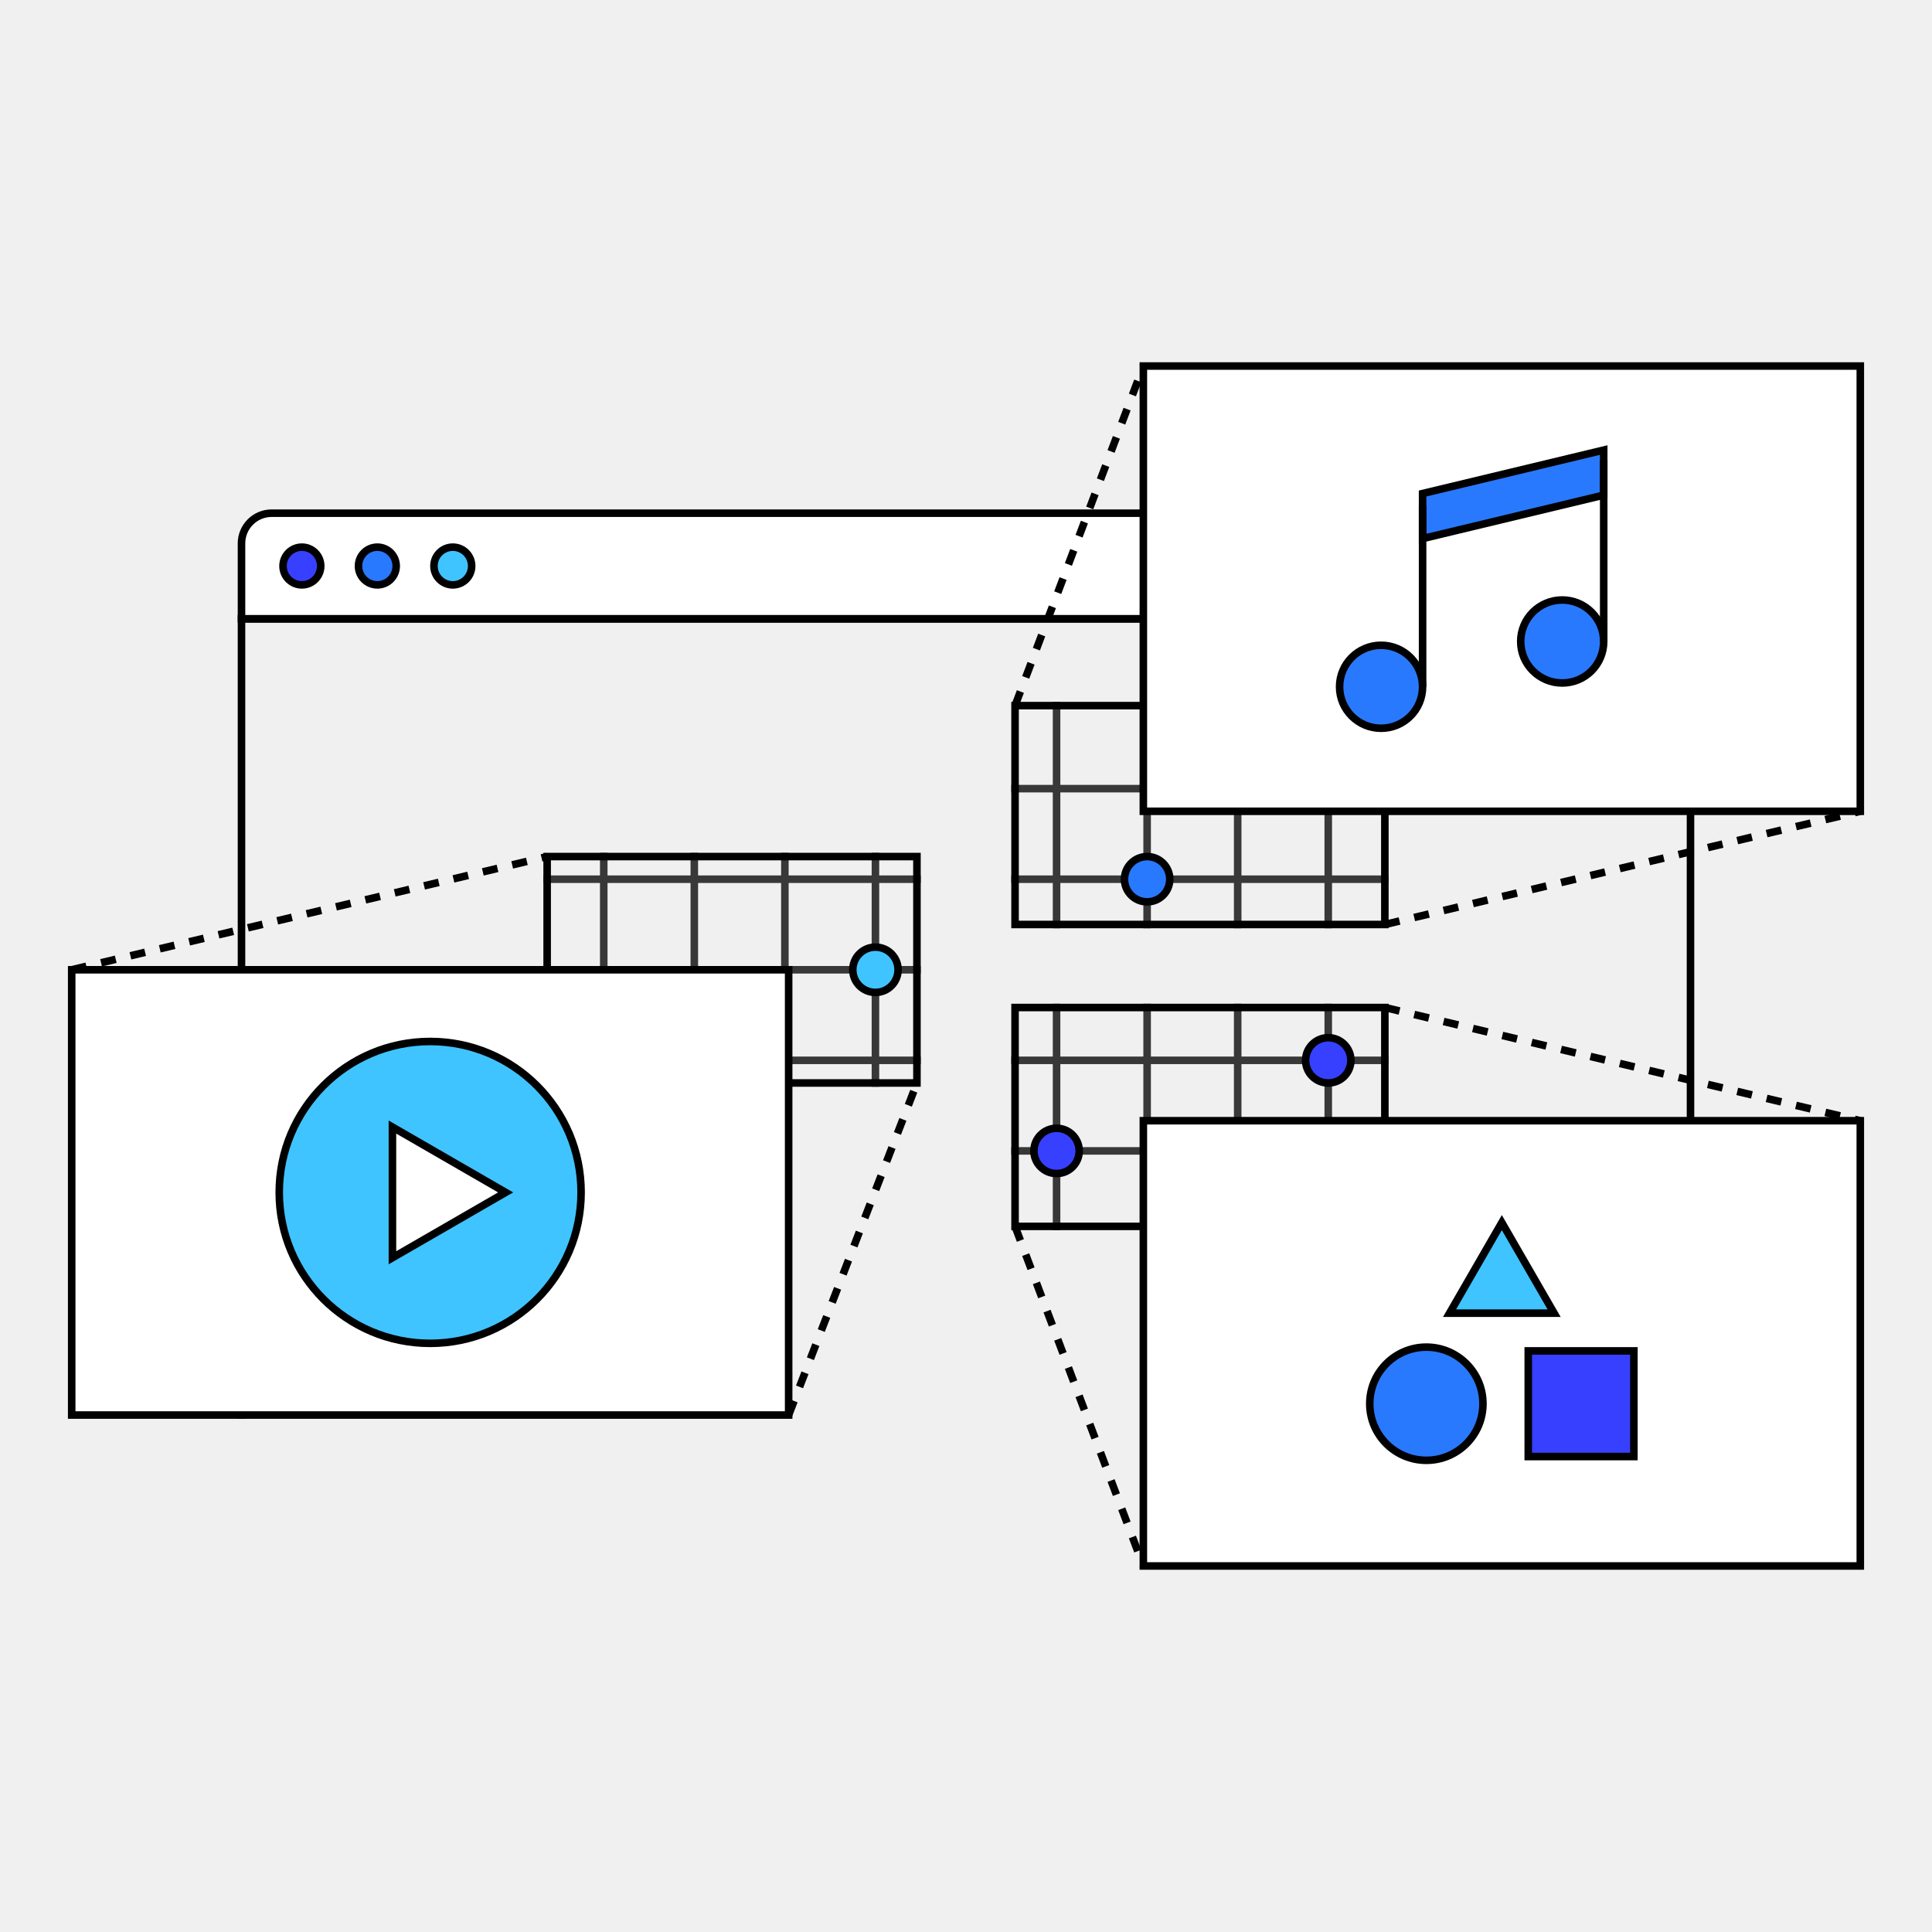
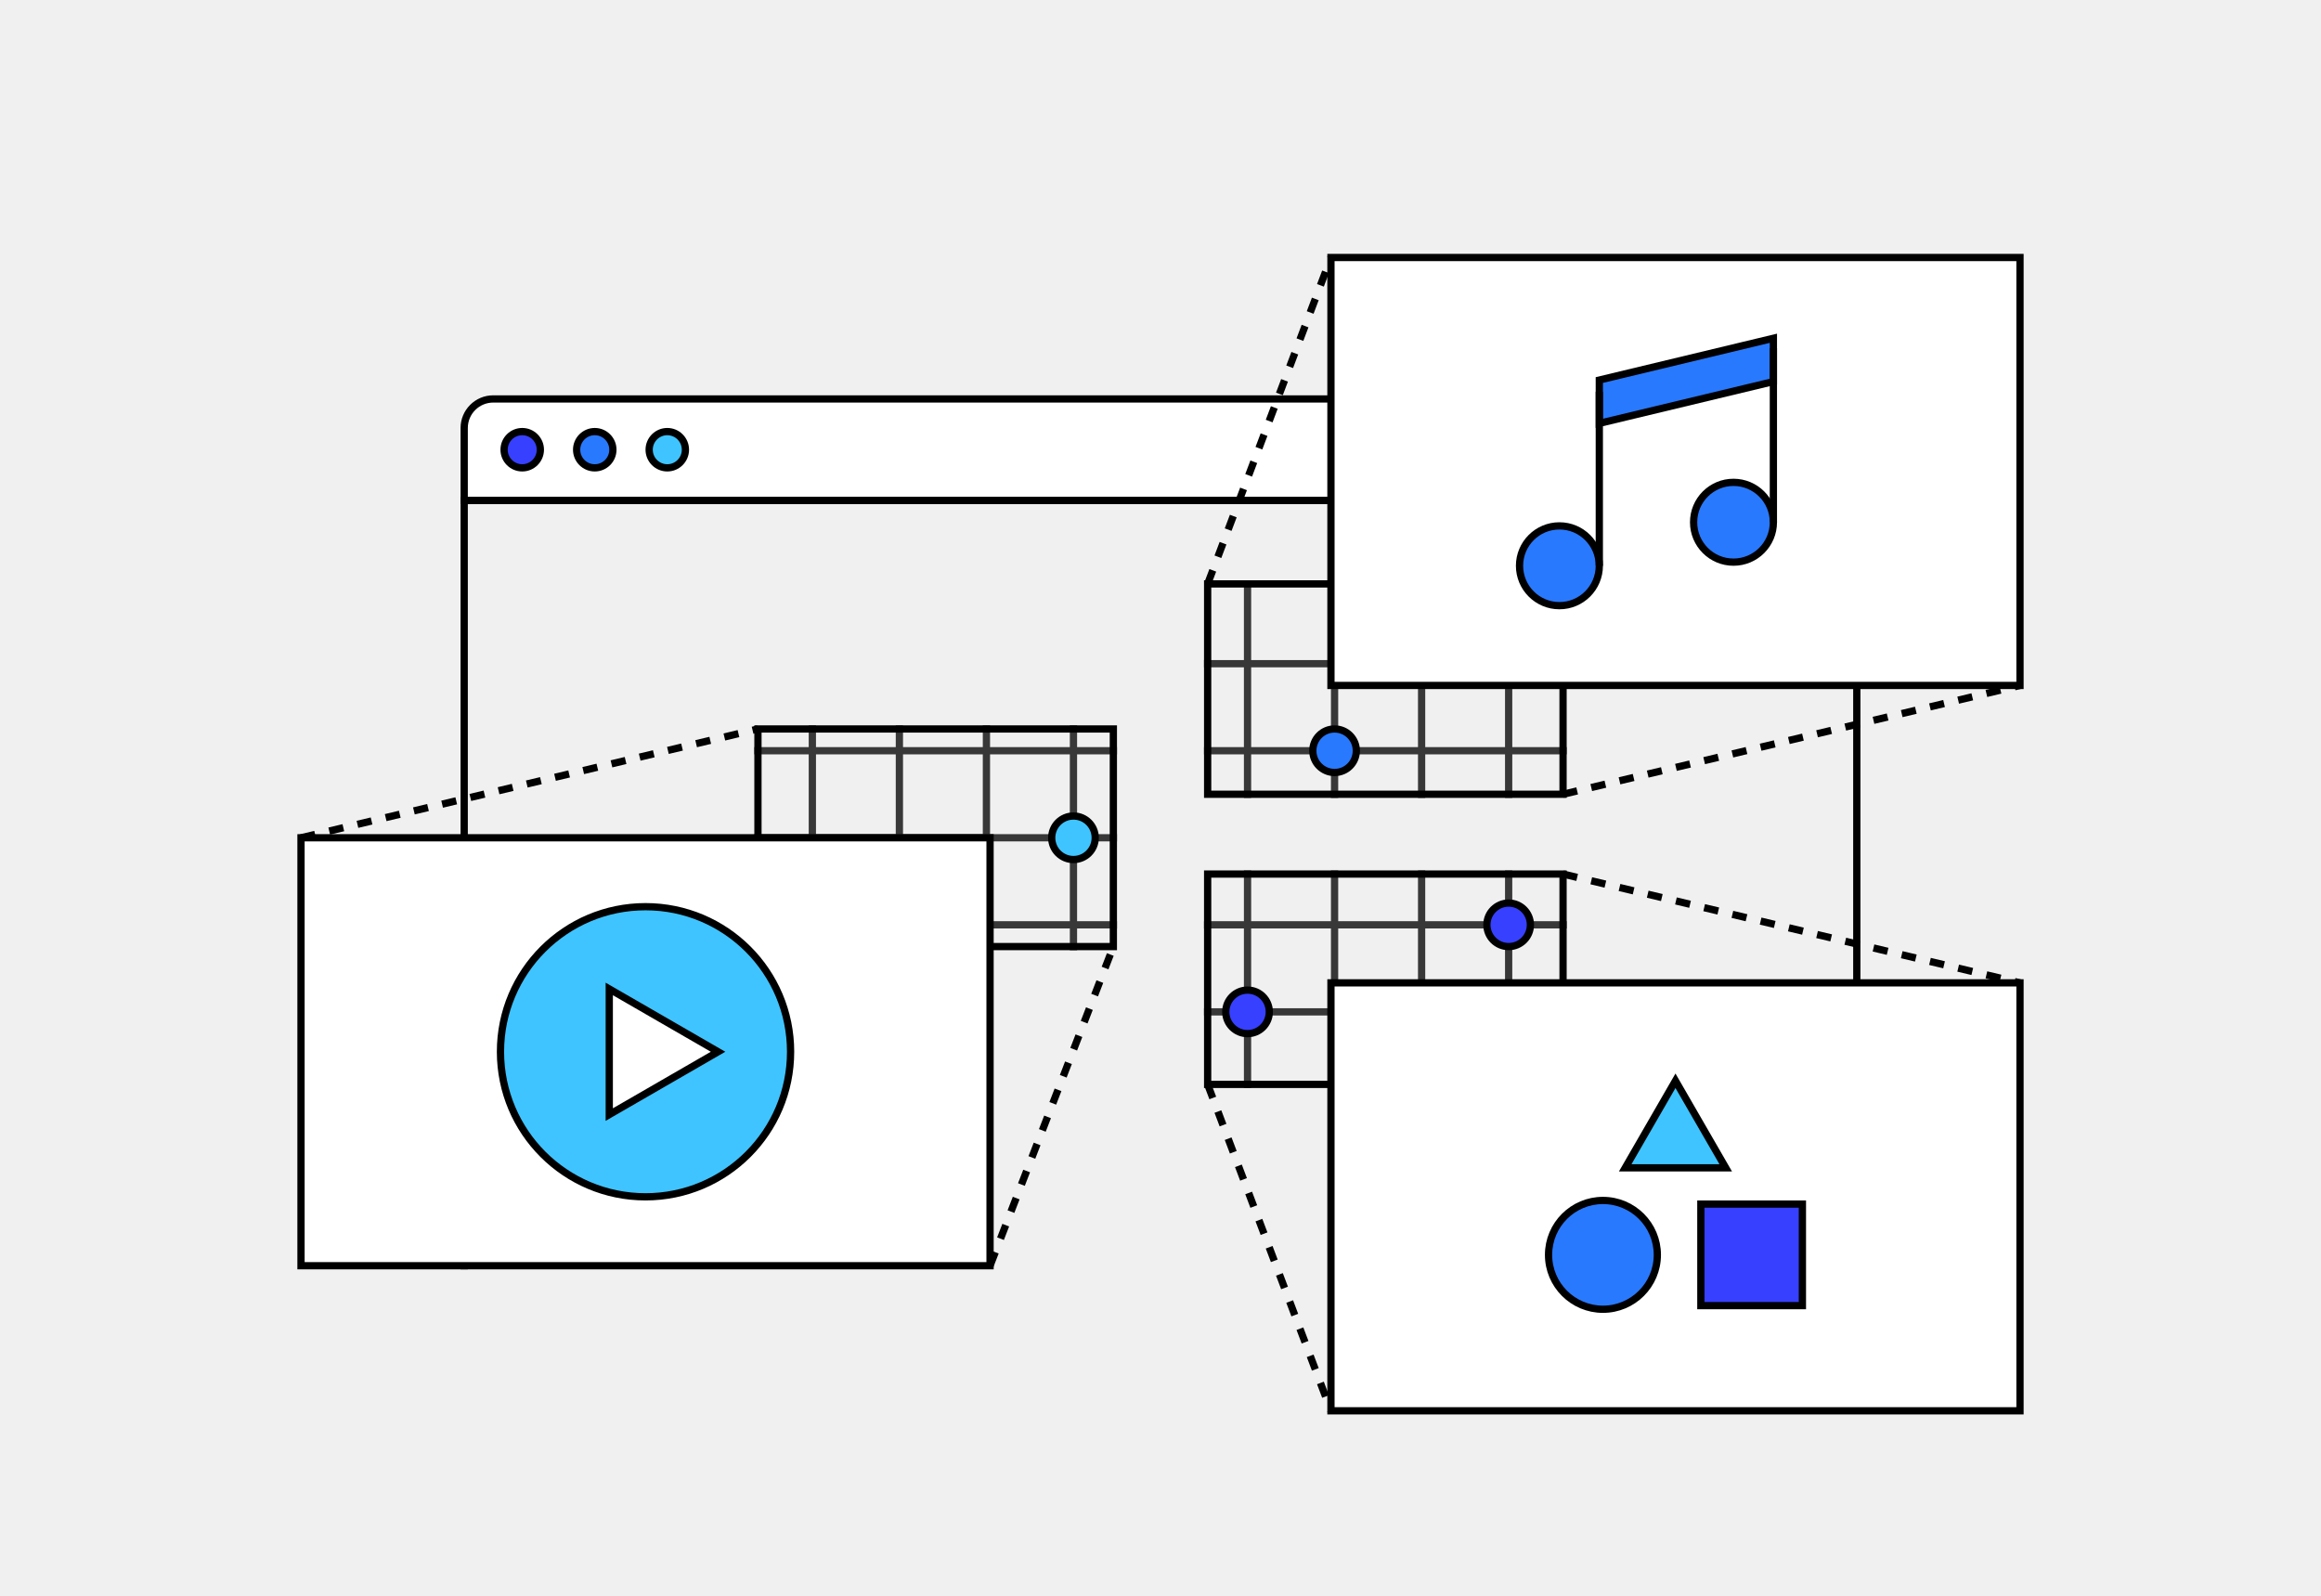
- <svg xmlns="http://www.w3.org/2000/svg" width="256" height="256" fill="none">
+ <svg xmlns="http://www.w3.org/2000/svg" width="320" height="220" fill="none" viewBox="-32 13 320 220">
  <path fill-rule="evenodd" clip-rule="evenodd" d="M32 72a4 4 0 014-4h184a4 4 0 014 4v10H32V72z" fill="#fff" stroke="#000" />
  <circle cx="40" cy="75" r="2.5" fill="#3740FF" stroke="#000" />
  <circle cx="50" cy="75" r="2.5" fill="#2979FF" stroke="#000" />
  <circle cx="60" cy="75" r="2.5" fill="#3FC4FF" stroke="#000" />
  <path d="M224 188V82H32v106" stroke="#000" />
  <mask id="a" fill="#fff">
    <path fill-rule="evenodd" clip-rule="evenodd" d="M134 93h50v30h-50V93zm-62 20h50v31H72v-31zm112 20h-50v30h50v-30z" />
  </mask>
  <path d="M184 93h1v-1h-1v1zm-50 0v-1h-1v1h1zm50 30v1h1v-1h-1zm-50 0h-1v1h1v-1zm-12-10h1v-1h-1v1zm-50 0v-1h-1v1h1zm50 31v1h1v-1h-1zm-50 0h-1v1h1v-1zm62-11v-1h-1v1h1zm50 0h1v-1h-1v1zm-50 30h-1v1h1v-1zm50 0v1h1v-1h-1zm0-71h-50v2h50v-2zm1 31V93h-2v30h2zm-51 1h50v-2h-50v2zm-1-31v30h2V93h-2zm-11 19H72v2h50v-2zm1 32v-31h-2v31h2zm-51 1h50v-2H72v2zm-1-32v31h2v-31h-2zm63 21h50v-2h-50v2zm1 29v-30h-2v30h2zm49-1h-50v2h50v-2zm-1-29v30h2v-30h-2z" fill="#000" mask="url(#a)" />
  <mask id="b" maskUnits="userSpaceOnUse" x="72" y="93" width="112" height="70">
    <path fill-rule="evenodd" clip-rule="evenodd" d="M134 93h50v30h-50V93zm-62 20h50v31H72v-31zm112 20h-50v30h50v-30z" fill="#C4C4C4" />
  </mask>
  <g mask="url(#b)" stroke="#000">
    <path d="M80 87.5V168M92 87.5V168M104 87.5V168M116 87.5V168M128 87.5V168M140 87.5V168M152 87.5V168M164 87.5V168M176 87.5V168M68 104.5h120.5M68 116.5h120.5M68 128.5h120.5M68 140.5h120.5M68 152.5h120.5" />
  </g>
  <path d="M9.5 128.5l63-15M134.5 93.5l17-45m32 74l63-15m-142 80l17-44m13 19l17 45M183.5 133.5l63 15" stroke="#000" stroke-dasharray="2 2" />
  <circle cx="116" cy="128.5" r="3" fill="#3FC4FF" stroke="#000" />
  <circle cx="152" cy="116.5" r="3" fill="#2979FF" stroke="#000" />
  <circle cx="140" cy="152.5" r="3" fill="#3740FF" stroke="#000" />
  <circle cx="176" cy="140.5" r="3" fill="#3740FF" stroke="#000" />
  <path fill="#fff" stroke="#000" d="M9.5 128.5h95v59h-95z" />
  <path fill-rule="evenodd" clip-rule="evenodd" d="M57 178c11.046 0 20-8.954 20-20s-8.954-20-20-20-20 8.954-20 20 8.954 20 20 20zm-5-11.34L67 158l-15-8.66v17.32z" fill="#3FC4FF" />
  <path d="M67 158l.25.433L68 158l-.75-.433L67 158zm-15 8.66h-.5v.866l.75-.433-.25-.433zm0-17.32l.25-.433-.75-.433v.866h.5zM76.5 158c0 10.77-8.73 19.5-19.5 19.5v1c11.322 0 20.5-9.178 20.5-20.5h-1zM57 138.5c10.77 0 19.5 8.73 19.5 19.5h1c0-11.322-9.178-20.5-20.5-20.5v1zM37.5 158c0-10.77 8.73-19.5 19.5-19.5v-1c-11.322 0-20.5 9.178-20.5 20.5h1zM57 177.5c-10.77 0-19.5-8.73-19.5-19.5h-1c0 11.322 9.178 20.5 20.5 20.5v-1zm9.75-19.933l-15 8.66.5.866 15-8.66-.5-.866zm-15-7.794l15 8.66.5-.866-15-8.66-.5.866zm.75 16.887v-17.32h-1v17.32h1z" fill="#000" />
  <path fill="#fff" stroke="#000" d="M151.5 48.5h95v59h-95z" />
  <circle cx="183" cy="91" r="5.5" fill="#2979FF" stroke="#000" />
  <circle cx="207" cy="85" r="5.5" fill="#2979FF" stroke="#000" />
  <path d="M188.5 71.366v-5.972l24-5.76v5.972l-24 5.76z" fill="#2979FF" stroke="#000" />
  <path d="M188.5 67v24M212.5 61v24" stroke="#000" />
  <path fill="#fff" stroke="#000" d="M151.5 148.5h95v59h-95z" />
  <path d="M192.072 174L199 162l6.928 12h-13.856z" fill="#3FC4FF" stroke="#000" />
  <circle cx="189" cy="186" r="7.5" fill="#2979FF" stroke="#000" />
  <path fill="#3740FF" stroke="#000" d="M202.5 179h14v14h-14z" />
</svg>
